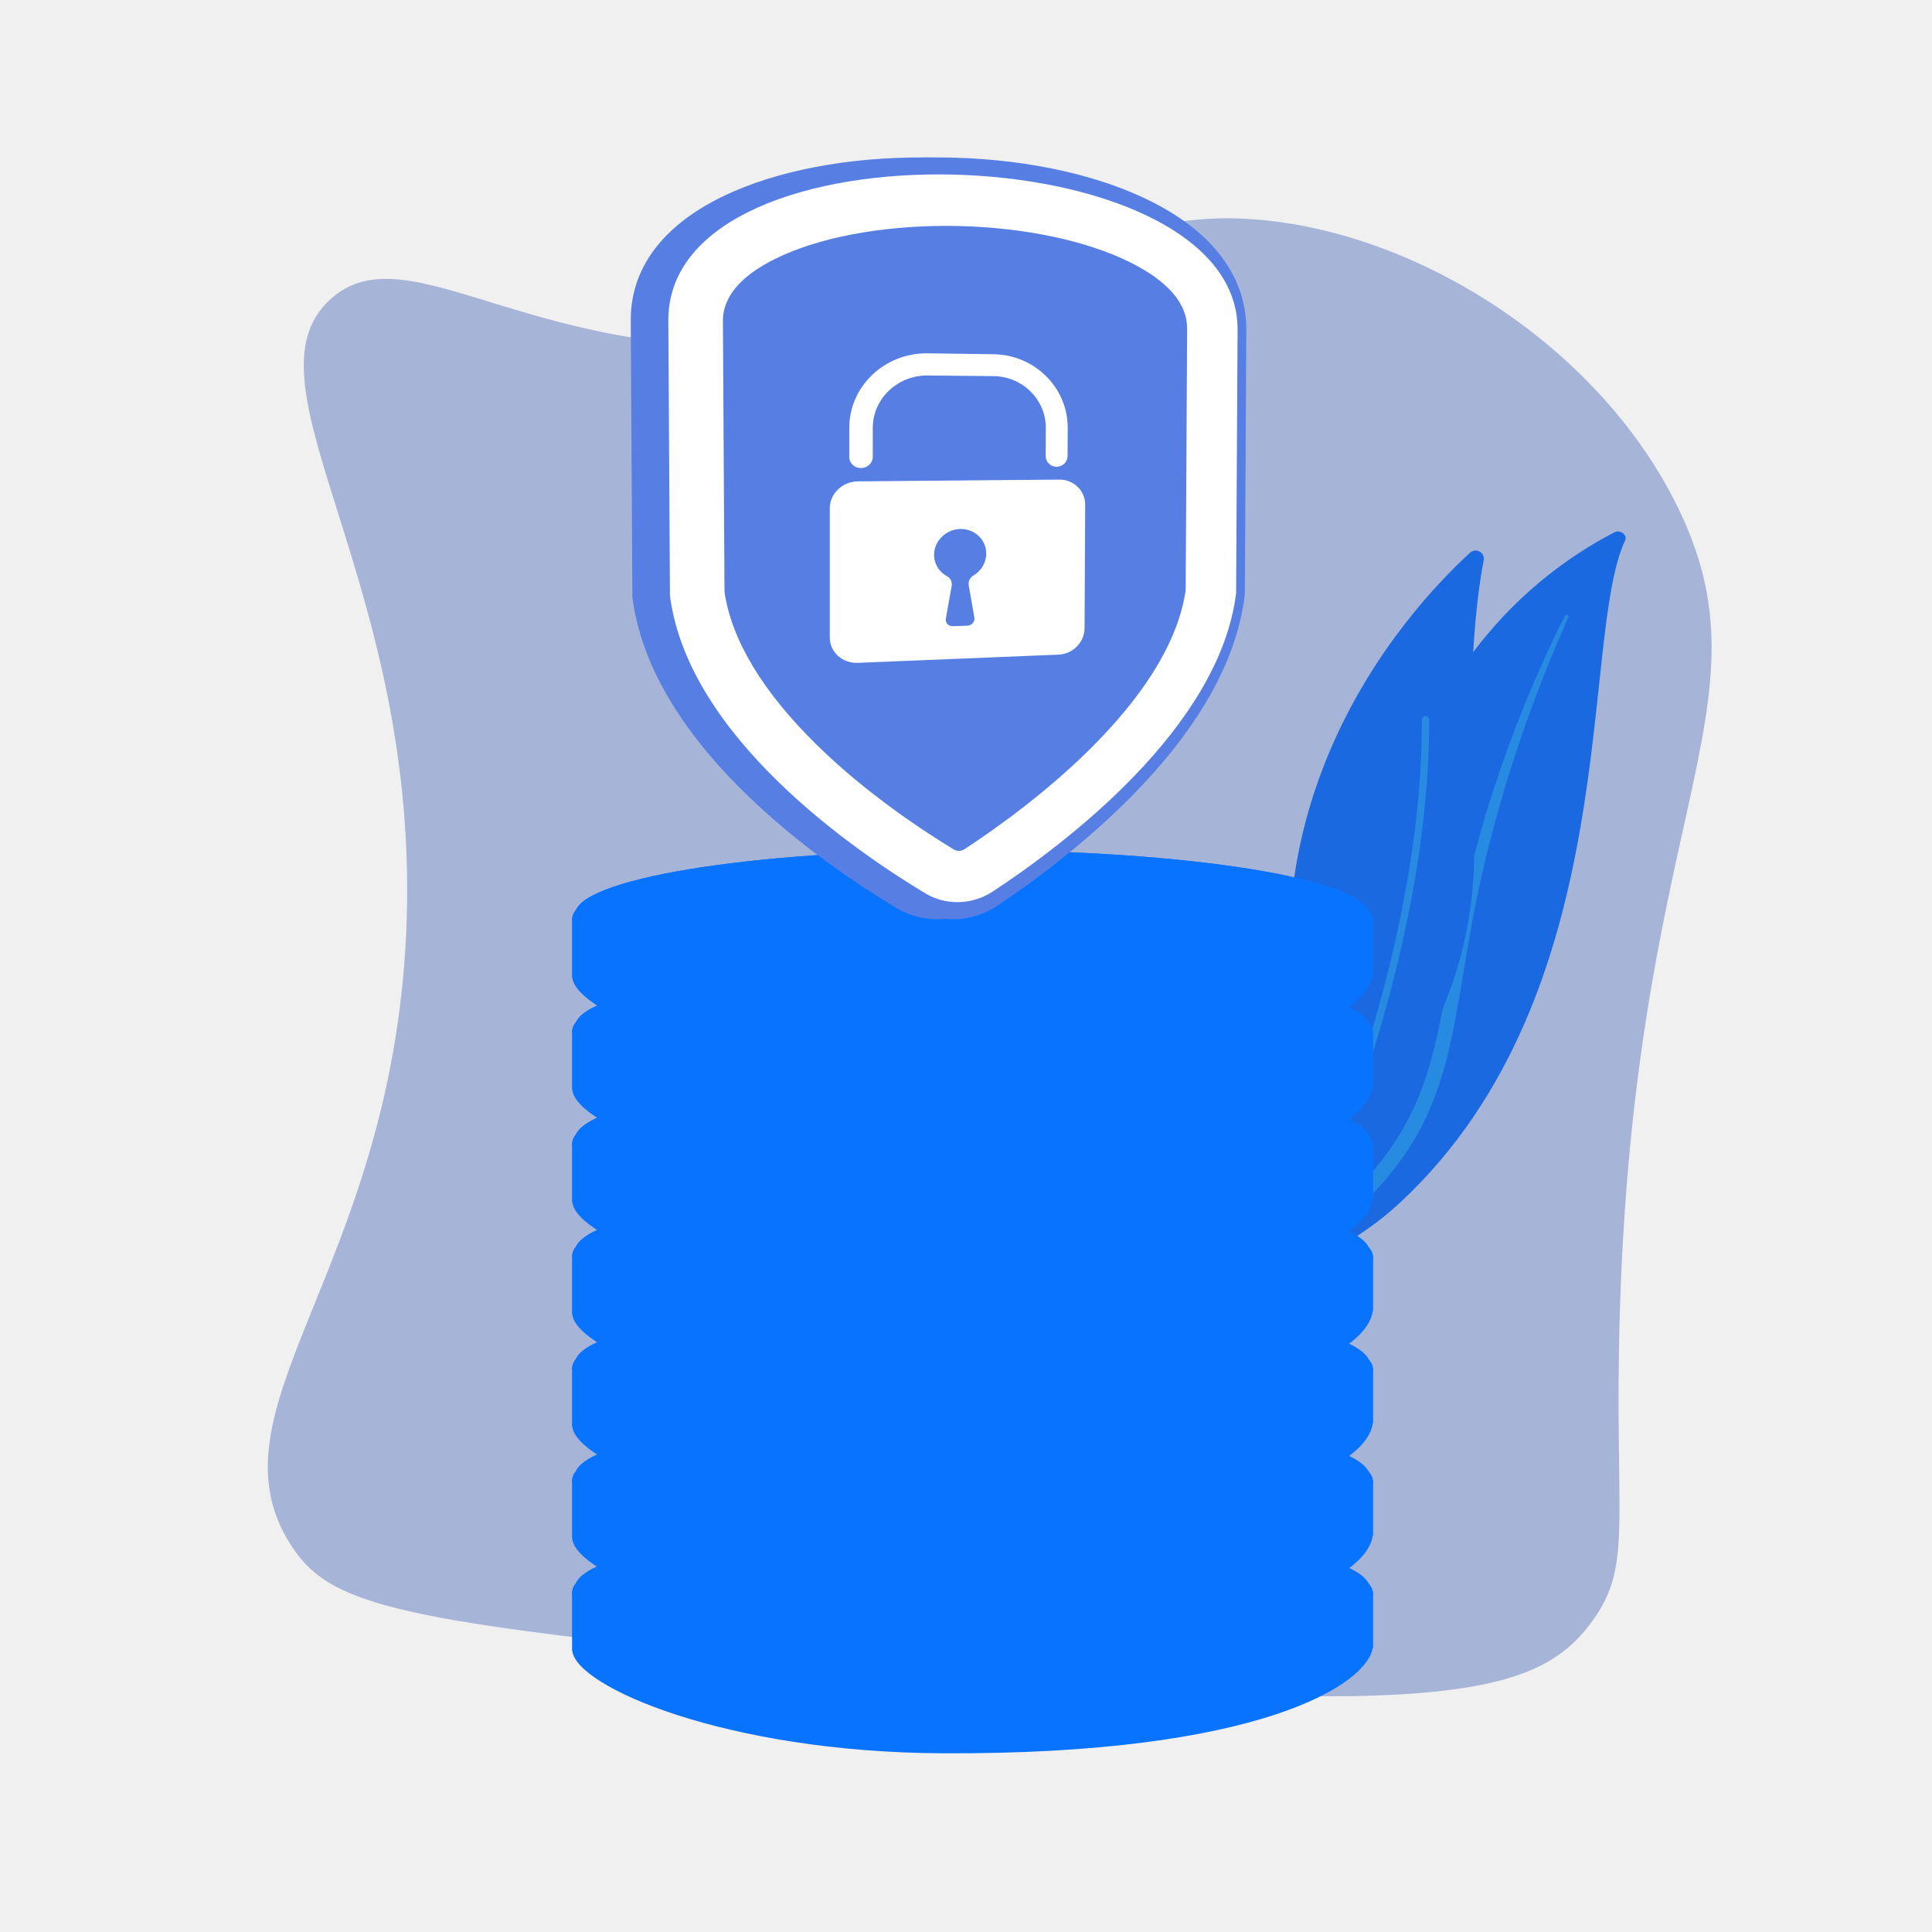
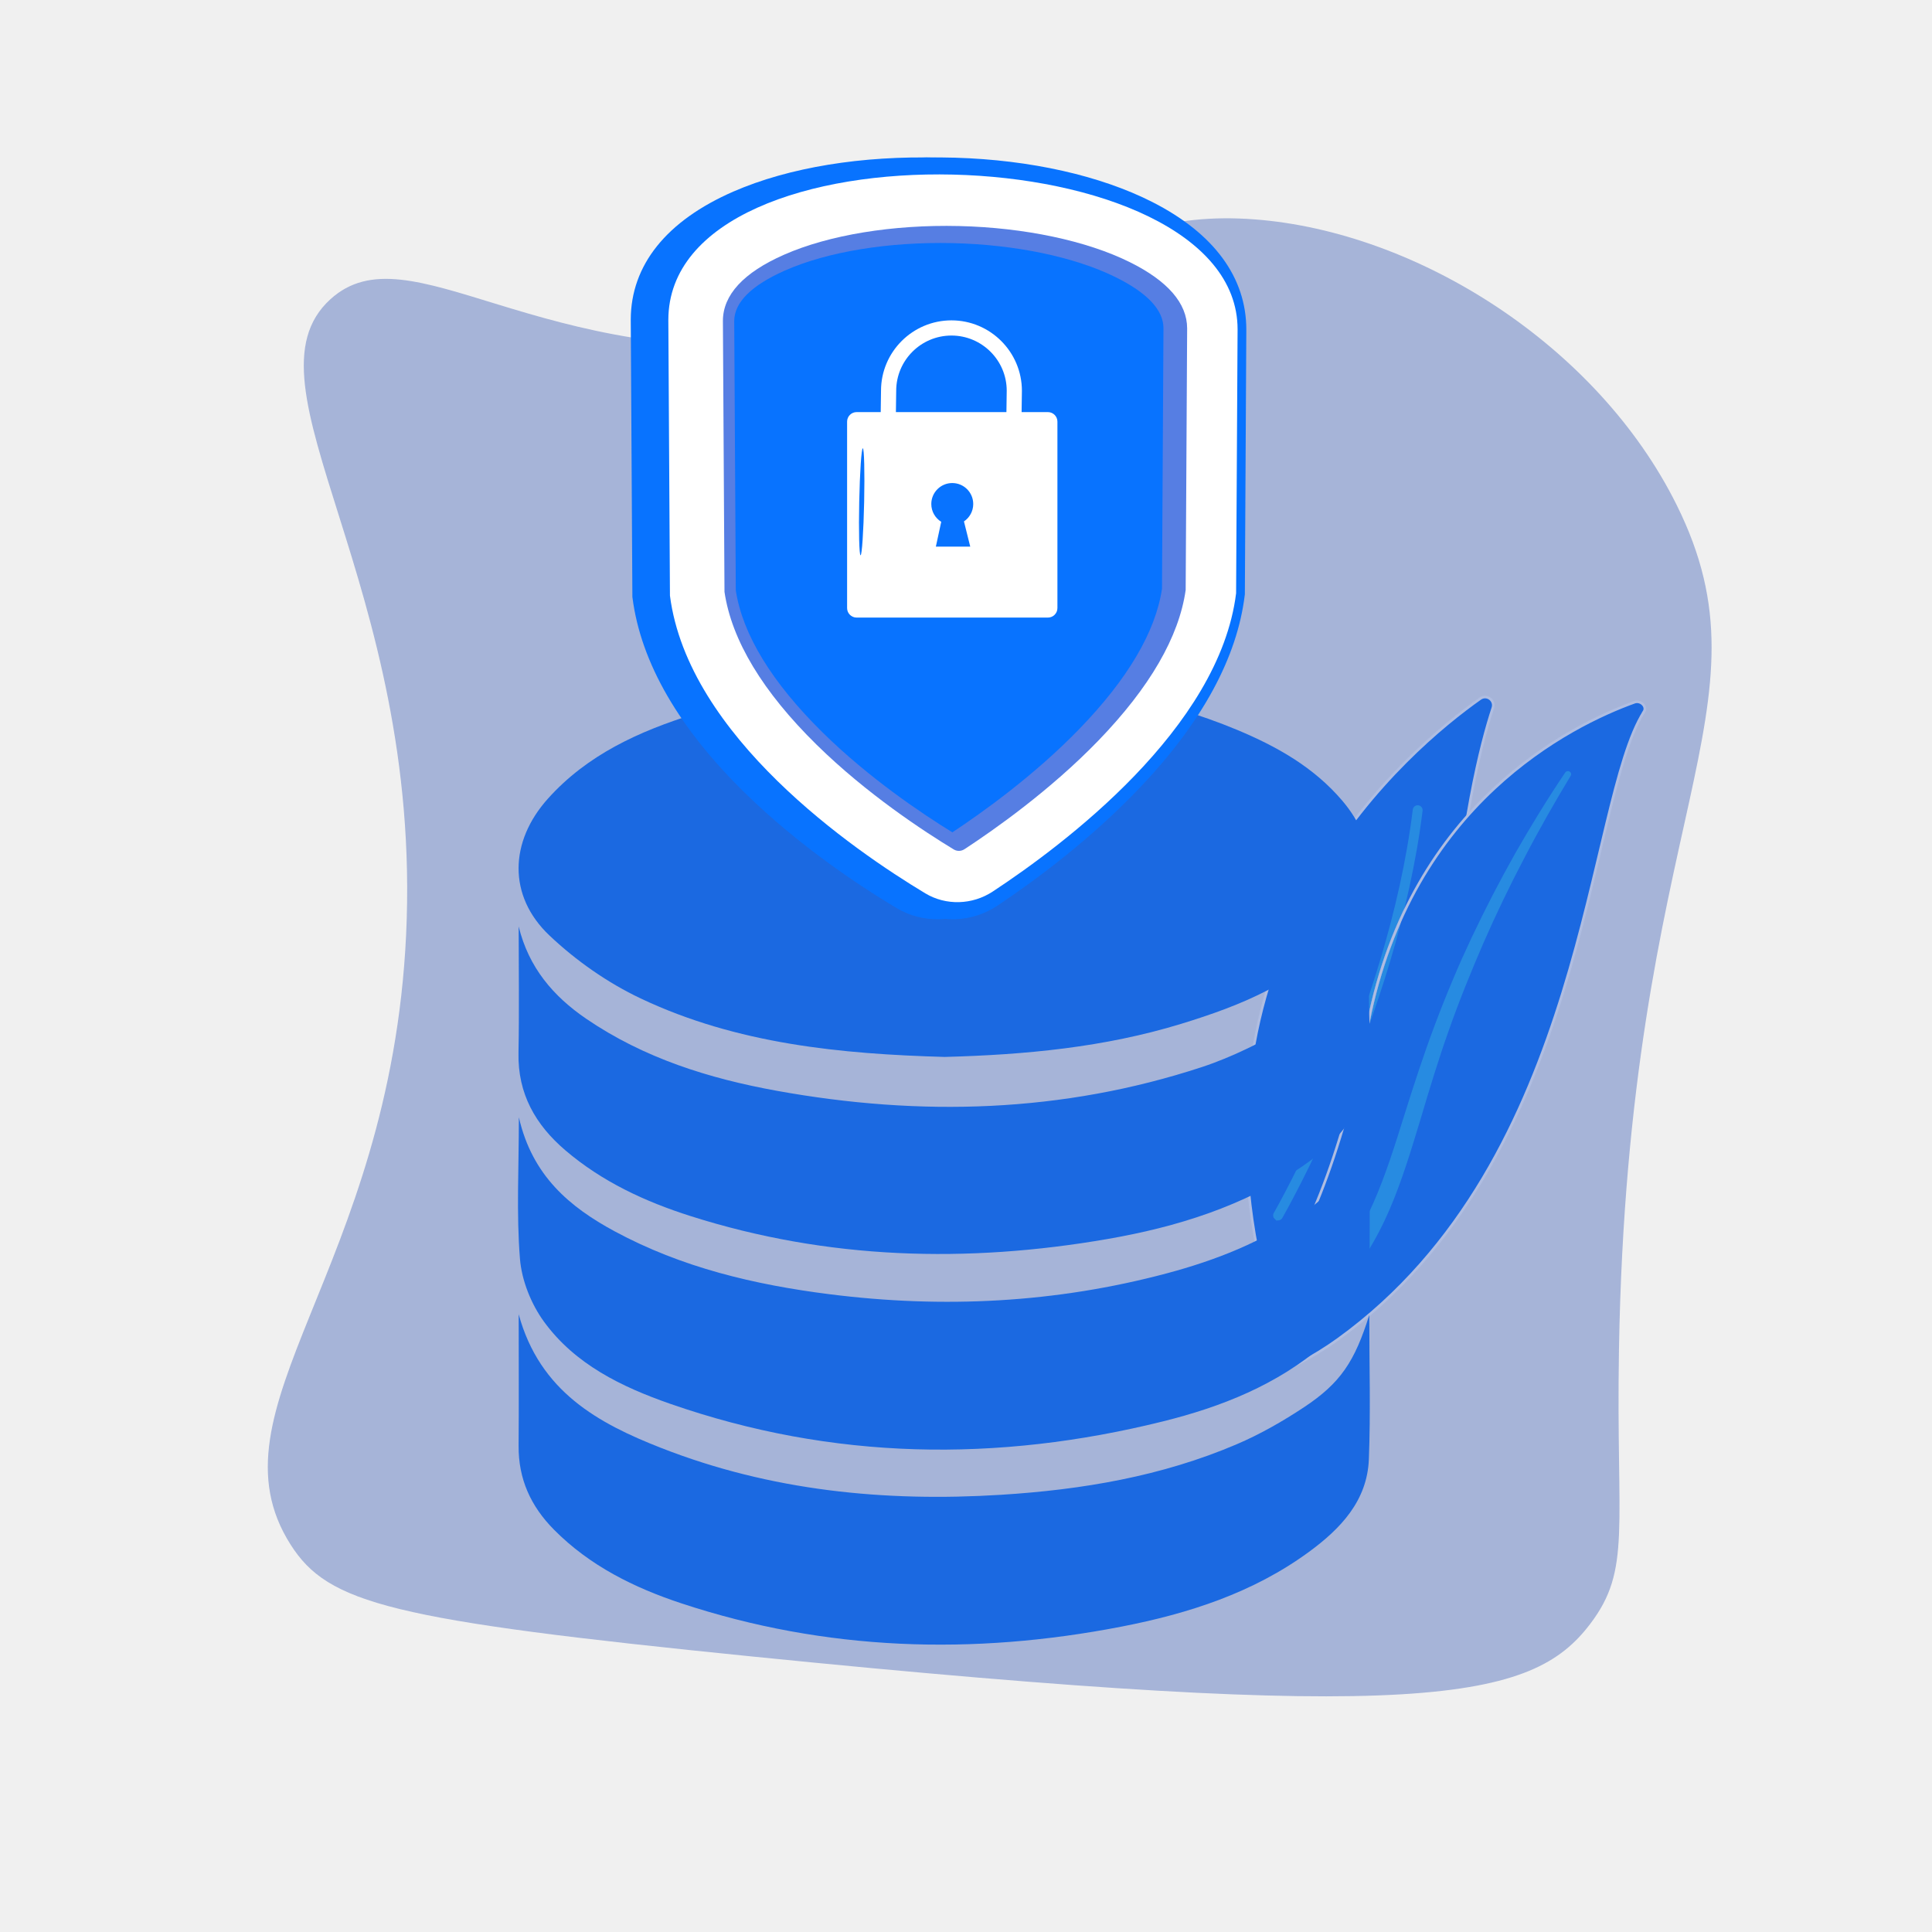
<svg xmlns="http://www.w3.org/2000/svg" viewBox="0 0 3710 3710">
  <defs>
    <style>
-       .cls-1 {
-         fill: #0873ff;
+       .cls-1, .cls-2, .cls-3, .cls-4 {
+         stroke-width: 0px;
      }

-       .cls-1, .cls-2, .cls-3, .cls-4, .cls-5 {
-         stroke-width: 0px;
+       .cls-1, .cls-5 {
+         fill: #0873ff;
      }

      .cls-6 {
        isolation: isolate;
      }

      .cls-2 {
        fill: #3659b3;
        opacity: .4;
      }

-       .cls-3, .cls-5 {
+       .cls-7 {
+         mix-blend-mode: soft-light;
+         stroke-miterlimit: 10;
+       }
+ 
+       .cls-7, .cls-3 {
        fill: #fff;
+       }
+ 
+       .cls-7, .cls-5 {
+         stroke: #fff;
+         stroke-width: 5px;
      }

      .cls-4 {
        fill: #567ee3;
      }
- 
-       .cls-5 {
-         mix-blend-mode: soft-light;
-       }
    </style>
  </defs>
  <g class="cls-6">
    <g id="Illustration">
-       <path class="cls-1" d="M3120.65,1037.87c4.99-10.65-9.2-21.41-20.5-15.62-114.73,58.81-400.28,247.15-429.21,675.32-36.29,537.21-202.25,701.05-383.37,784.17,0,0,226.65-9.28,402.7-173.93,432.25-404.25,341.63-1080.62,430.38-1269.94Z" />
-       <path class="cls-5" d="M3011.75,1185.1c-24.49,55.5-47.69,111.45-68.46,168.19-21.11,56.62-40.22,113.87-57.21,171.67-16.73,57.86-32.21,116.06-44.78,174.89-12.88,58.76-22.83,118.09-32.57,177.7-10.12,59.51-19.93,119.53-36.86,178.49-16.84,58.85-42.11,116.47-78.97,167.71-9.21,12.77-18.72,25.42-29.03,37.42-10.05,12.18-20.74,23.94-31.69,35.52-22.03,23.05-45.94,44.78-71.69,64.75-51.63,39.83-110.64,72.38-173.34,97.25-6.6,2.62-14.69-.07-18.09-6.01-3.33-5.83-.88-12.62,5.46-15.34l.04-.02c15.03-6.44,29.94-13.02,44.43-20.18,7.32-3.48,14.42-7.24,21.61-10.88,7.01-3.88,14.21-7.52,21.06-11.59,27.74-15.87,54.05-33.49,78.63-52.81,49.33-38.37,91.9-83.74,127.22-132.63,17.33-24.64,32.48-50.47,45.23-77.35,12.73-26.89,23.05-54.8,31.52-83.34,16.95-57.12,27.23-116.43,37.84-175.84,10.71-59.41,21.94-119.03,35.99-178,6.93-29.5,14.48-58.86,22.63-88.06,3.98-14.62,8.29-29.16,12.56-43.7,4.44-14.5,8.97-28.97,13.64-43.39,18.79-57.67,39.63-114.71,62.54-170.99,23.22-56.16,48.18-111.68,75.61-166.13.78-1.56,2.9-2.19,4.73-1.41,1.78.76,2.62,2.57,1.95,4.1Z" />
-       <path class="cls-1" d="M2541.67,2193.51c6,16.86,27.28,22.11,40.6,10.15,73.49-66,264.39-271.38,247.58-611.95-14.2-287.59,5.44-444.89,19.3-515.67,2.93-14.97-14.95-24.98-26.2-14.68-124.09,113.66-498.87,521.07-281.28,1132.15Z" />
-       <path class="cls-5" d="M2565.9,2193.78c.37.25.76.46,1.19.64,3.56,1.5,7.66-.17,9.15-3.73,1.7-4.03,169.72-407.89,168.05-808.66-.02-3.86-3.16-6.97-7.02-6.96-3.86.02-6.98,3.16-6.96,7.02,1.66,397.85-165.27,799.17-166.95,803.17-1.32,3.13-.18,6.69,2.54,8.51Z" />
-       <path class="cls-2" d="M1563.15,657.96c440.84-45.58,509.87-262.01,845.65-236.72,312.94,23.56,658.86,242.11,810.99,548.64,194.02,390.92-93.58,589.55-110.91,1621.99-5.78,344.57,24.59,421.59-55.45,526.8-111.73,146.86-319.56,192.14-1608.12,62.38-695.58-70.04-814.94-101.36-887.24-214.88-166.06-260.75,191.25-523.27,221.81-1171.43,31.88-676.18-325.6-1055.79-145.56-1219.95,151.86-138.48,399.29,137.93,928.83,83.18Z" />
      <g>
-         <path class="cls-1" d="M1098.88,3056.8v113.45h.16c6.95,68.48,293.35,194.24,709.33,196.56,611.62,3.42,818.18-133.16,827.79-203.1h.23v-104.54l-1537.51-2.38Z" />
-         <path class="cls-1" d="M2636.39,3059.6c0,70.52-352.9,126.21-781.19,124.41-420.7-1.77-756.32-58.53-756.32-126.8s335.62-123.99,756.32-124.45c428.29-.47,781.19,56.32,781.19,126.84Z" />
-         <path class="cls-1" d="M2630.43,3051.02c0,69.99-350.21,125.38-775.33,123.74-417.71-1.62-751.01-57.87-751.01-125.67s333.31-123.21,751.01-123.76c425.12-.57,775.33,55.7,775.33,125.7Z" />
-         <polygon class="cls-1" points="2636.39 3163.72 2636.39 3059.18 1098.88 3056.8 1098.88 3170.25 2636.39 3163.72" />
-         <path class="cls-1" d="M2636.39,3059.6c0,70.52-352.9,126.21-781.19,124.41-420.7-1.77-756.32-58.53-756.32-126.8s335.62-123.99,756.32-124.45c428.29-.47,781.19,56.32,781.19,126.84Z" />
-         <path class="cls-1" d="M2630.43,3051.02c0,69.99-350.21,125.38-775.33,123.74-417.71-1.62-751.01-57.87-751.01-125.67s333.31-123.21,751.01-123.76c425.12-.57,775.33,55.7,775.33,125.7Z" />
+         <path class="cls-5" d="M2420.3,2428.94c3.82,17.49,24.26,25.39,38.99,15.21,81.25-56.17,296.61-235.75,323.03-575.7,22.31-287.08,61.69-440.62,84.39-509.09,4.8-14.48-11.67-26.67-24.13-17.87-137.48,97.05-560.79,453.76-422.28,1087.45Z" />
+         <path class="cls-5" d="M3156.91,1366.6c6.3-9.93-6.41-22.41-18.35-18.09-121.24,43.82-428.34,194.51-511.21,615.58-103.98,528.29-289.34,669.83-479.52,729.35,0,0,226,19.47,421.47-121.57,479.93-346.3,475.62-1028.7,587.62-1205.27Z" />
+         <path class="cls-7" d="M3014.21,1488.12c-31.32,51.95-61.41,104.52-89.19,158.17-28.11,53.49-54.3,107.86-78.47,163.05-23.92,55.28-46.63,111.05-66.55,167.81-20.21,56.66-37.59,114.25-54.79,172.15-17.57,57.75-34.89,116.05-59.15,172.39-24.15,56.25-56.51,110.21-99.56,156.37-10.75,11.5-21.79,22.85-33.53,33.44-11.51,10.81-23.61,21.12-35.93,31.22-24.77,20.08-51.24,38.6-79.31,55.16-56.26,32.98-118.91,57.8-184.25,74.53-6.88,1.76-14.57-1.93-17.18-8.25-2.56-6.2.72-12.63,7.35-14.53h.05c15.72-4.5,31.35-9.14,46.62-14.41,7.7-2.52,15.22-5.35,22.82-8.05,7.44-2.96,15.05-5.66,22.36-8.83,29.52-12.23,57.86-26.38,84.68-42.44,53.79-31.82,101.76-71.44,142.98-115.46,20.31-22.25,38.61-45.96,54.66-71.01,16.03-25.06,29.8-51.44,41.81-78.69,24.04-54.51,41.74-112.04,59.79-169.64,18.14-57.58,36.82-115.3,58.22-172.02,10.61-28.39,21.81-56.56,33.59-84.49,5.8-14,11.91-27.88,17.99-41.76,6.24-13.82,12.56-27.6,19.02-41.32,25.94-54.83,53.82-108.78,83.67-161.7,30.14-52.77,61.93-104.68,96.02-155.23.98-1.45,3.16-1.8,4.87-.8,1.67.98,2.28,2.88,1.42,4.32Z" />
+         <path class="cls-7" d="M2449.63,2339.32c.33.29.7.55,1.1.79,3.34,1.94,7.62.8,9.55-2.54,2.19-3.79,219.97-383.13,269.02-780.89.47-3.83-2.25-7.32-6.08-7.79-3.83-.47-7.32,2.25-7.79,6.08-48.69,394.86-265.06,771.83-267.24,775.59-1.71,2.94-1.03,6.61,1.44,8.77Z" />
      </g>
      <g>
-         <path class="cls-1" d="M1098.88,2841.78v113.45h.16c6.95,68.48,293.35,188.28,709.33,186.14,659.17-3.39,818.18-122.74,827.79-192.67h.23v-104.54l-1537.51-2.38Z" />
-         <path class="cls-1" d="M2636.39,2844.58c0,70.52-352.9,126.21-781.19,124.41-420.7-1.77-756.32-58.53-756.32-126.8s335.62-123.99,756.32-124.45c428.29-.47,781.19,56.32,781.19,126.84Z" />
-         <path class="cls-1" d="M2630.43,2836c0,69.99-350.21,125.38-775.33,123.73-417.71-1.62-751.01-57.87-751.01-125.66s333.31-123.21,751.01-123.77c425.12-.57,775.33,55.7,775.33,125.69Z" />
-         <polygon class="cls-1" points="2636.39 2948.7 2636.39 2844.16 1098.88 2841.78 1098.88 2955.23 2636.39 2948.7" />
-         <path class="cls-1" d="M2636.39,2844.58c0,70.52-352.9,126.21-781.19,124.41-420.7-1.77-756.32-58.53-756.32-126.8s335.62-123.99,756.32-124.45c428.29-.47,781.19,56.32,781.19,126.84Z" />
-         <path class="cls-1" d="M2630.43,2836c0,69.99-350.21,125.38-775.33,123.73-417.71-1.62-751.01-57.87-751.01-125.66s333.31-123.21,751.01-123.77c425.12-.57,775.33,55.7,775.33,125.69Z" />
+         <path class="cls-1" d="M1813.82,2029.61c-198.72-5.6-398.59-24.73-583.45-112.26-63.54-30.09-124.27-72.64-175.35-121.04-80.14-75.94-76.64-180.13-3.23-262.24,75.88-84.87,175.52-129.76,280.65-162.71,192.26-60.26,389.47-79.5,590.59-66.12,155.61,10.35,307.42,35.88,452.09,96.13,76.51,31.87,147.7,71.83,202.46,136.2,69.17,81.32,69.27,174.84-.66,254.63-82.55,94.18-193.65,138.66-309.14,173.99-146.84,44.92-298.28,59.3-453.97,63.43Z" />
+         <path class="cls-1" d="M996.36,2145.42c25.65,112.69,98.03,172.6,183.66,218.9,128.81,69.63,268.66,102.73,413.1,120.99,218.64,27.64,434.57,16.71,647.67-40.18,93.6-24.99,183.05-59.98,262.98-116.43,61.5-43.43,108.04-97.26,126.33-172.93,0,86.55.41,173.1-.13,259.64-.44,70.95-37.63,123.46-88.75,167.37-89.16,76.58-195.68,118.76-307.69,146.62-318.49,79.22-634.83,74.93-946.61-33.71-93.08-32.43-182.5-75.65-242.16-157.49-24.73-33.92-42.91-79.2-46.28-120.75-7-86.31-2.11-173.58-2.11-272.03Z" />
+         <path class="cls-1" d="M996.01,1779.07c19.19,78.71,66.2,133.88,129.69,177.24,110.95,75.76,236.12,114.84,366.44,138.42,275.11,49.79,547.9,42.23,815.07-45.4,60.06-19.7,117.7-49.34,172.89-80.67,74.54-42.31,131.19-102,150.29-189.93,0,71.73-4,143.75.93,215.14,7.64,110.64-43.39,186.82-130.17,245.64-113.45,76.91-241.52,116.74-374.4,139.75-269.73,46.7-537.47,39.62-800.36-43.94-87.58-27.84-170.15-66.05-240.87-126.49-57.43-49.09-91.38-108.68-89.87-186.77,1.56-80.97.35-161.99.35-242.98Z" />
+         <path class="cls-1" d="M996.03,2523.74c40.51,148.7,153.22,209.58,273.66,256.75,209.75,82.15,428.91,103.95,652.86,89.93,155.76-9.75,307.85-35.42,451.94-96.88,45.23-19.29,88.73-44.19,129.79-71.39,69.74-46.2,97.22-87.52,125.14-177.07,0,97.54,2.72,187.5-.81,277.22-3.16,80.01-54.64,133.51-115.1,177.82-107.36,78.68-231.31,118.46-359.85,143.44-285.11,55.41-567.76,46.99-845.11-44.65-90.79-30-175.85-71.97-244.74-141.5-44.52-44.94-68.43-97.27-67.93-160.99.63-80.96.15-161.93.15-252.68Z" />
      </g>
-       <g>
-         <path class="cls-1" d="M1098.88,2626.23v113.45h.16c6.95,68.48,293.35,188.28,709.33,186.14,659.17-3.39,818.18-122.74,827.79-192.67h.23v-104.54l-1537.51-2.38Z" />
-         <path class="cls-1" d="M2636.39,2629.03c0,70.52-352.9,126.21-781.19,124.41-420.7-1.77-756.32-58.53-756.32-126.8s335.62-123.99,756.32-124.45c428.29-.47,781.19,56.32,781.19,126.84Z" />
-         <path class="cls-1" d="M2630.43,2620.45c0,69.99-350.21,125.38-775.33,123.73-417.71-1.62-751.01-57.87-751.01-125.66s333.31-123.21,751.01-123.77c425.12-.57,775.33,55.7,775.33,125.7Z" />
-         <polygon class="cls-1" points="2636.39 2733.15 2636.39 2628.61 1098.88 2626.23 1098.88 2739.68 2636.39 2733.15" />
-         <path class="cls-1" d="M2636.39,2629.03c0,70.52-352.9,126.21-781.19,124.41-420.7-1.77-756.32-58.53-756.32-126.8s335.62-123.99,756.32-124.45c428.29-.47,781.19,56.32,781.19,126.84Z" />
-         <path class="cls-1" d="M2630.43,2620.45c0,69.99-350.21,125.38-775.33,123.73-417.71-1.62-751.01-57.87-751.01-125.66s333.31-123.21,751.01-123.77c425.12-.57,775.33,55.7,775.33,125.7Z" />
-       </g>
-       <g>
-         <path class="cls-1" d="M1098.88,2410.68v113.45h.16c6.95,68.48,293.35,188.28,709.33,186.14,659.17-3.39,818.18-122.74,827.79-192.67h.23v-104.54l-1537.51-2.38Z" />
-         <path class="cls-1" d="M2636.39,2413.49c0,70.52-352.9,126.21-781.19,124.41-420.7-1.77-756.32-58.53-756.32-126.8s335.62-123.99,756.32-124.45c428.29-.46,781.19,56.32,781.19,126.84Z" />
-         <path class="cls-1" d="M2630.43,2404.9c0,69.99-350.21,125.38-775.33,123.74-417.71-1.62-751.01-57.87-751.01-125.66s333.31-123.21,751.01-123.77c425.12-.57,775.33,55.7,775.33,125.69Z" />
-         <polygon class="cls-1" points="2636.39 2517.6 2636.39 2413.07 1098.88 2410.68 1098.88 2524.14 2636.39 2517.6" />
-         <path class="cls-1" d="M2636.39,2413.49c0,70.52-352.9,126.21-781.19,124.41-420.7-1.77-756.32-58.53-756.32-126.8s335.62-123.99,756.32-124.45c428.29-.46,781.19,56.32,781.19,126.84Z" />
-         <path class="cls-1" d="M2630.43,2404.9c0,69.99-350.21,125.38-775.33,123.74-417.71-1.62-751.01-57.87-751.01-125.66s333.31-123.21,751.01-123.77c425.12-.57,775.33,55.7,775.33,125.69Z" />
-       </g>
-       <g>
-         <path class="cls-1" d="M1098.88,2195.14v113.45h.16c6.95,68.48,293.35,188.28,709.33,186.14,659.17-3.39,818.18-122.74,827.79-192.67h.23v-104.54l-1537.51-2.38Z" />
-         <path class="cls-1" d="M2636.39,2197.94c0,70.52-352.9,126.21-781.19,124.41-420.7-1.77-756.32-58.53-756.32-126.8s335.62-123.99,756.32-124.45c428.29-.47,781.19,56.32,781.19,126.84Z" />
-         <path class="cls-1" d="M2630.43,2189.35c0,69.99-350.21,125.38-775.33,123.74-417.71-1.62-751.01-57.87-751.01-125.67s333.31-123.2,751.01-123.76c425.12-.57,775.33,55.7,775.33,125.69Z" />
-         <polygon class="cls-1" points="2636.39 2302.05 2636.39 2197.52 1098.88 2195.14 1098.88 2308.59 2636.39 2302.05" />
-         <path class="cls-1" d="M2636.39,2197.94c0,70.52-352.9,126.21-781.19,124.41-420.7-1.77-756.32-58.53-756.32-126.8s335.62-123.99,756.32-124.45c428.29-.47,781.19,56.32,781.19,126.84Z" />
-         <path class="cls-1" d="M2630.43,2189.35c0,69.99-350.21,125.38-775.33,123.74-417.71-1.62-751.01-57.87-751.01-125.67s333.31-123.2,751.01-123.76c425.12-.57,775.33,55.7,775.33,125.69Z" />
-       </g>
-       <g>
-         <path class="cls-1" d="M1098.88,1979.59v113.45h.16c6.95,68.48,293.35,188.28,709.33,186.14,659.17-3.39,818.18-122.74,827.79-192.67h.23v-104.54l-1537.51-2.38Z" />
-         <path class="cls-1" d="M2636.39,1982.39c0,70.52-352.9,126.21-781.19,124.41-420.7-1.77-756.32-58.53-756.32-126.8s335.62-123.99,756.32-124.45c428.29-.47,781.19,56.32,781.19,126.84Z" />
-         <path class="cls-1" d="M2630.43,1973.81c0,69.99-350.21,125.38-775.33,123.73-417.71-1.62-751.01-57.87-751.01-125.66s333.31-123.21,751.01-123.77c425.12-.57,775.33,55.7,775.33,125.7Z" />
-         <polygon class="cls-1" points="2636.39 2086.5 2636.39 1981.97 1098.88 1979.59 1098.88 2093.04 2636.39 2086.5" />
-         <path class="cls-1" d="M2636.39,1982.39c0,70.52-352.9,126.21-781.19,124.41-420.7-1.77-756.32-58.53-756.32-126.8s335.62-123.99,756.32-124.45c428.29-.47,781.19,56.32,781.19,126.84Z" />
-         <path class="cls-1" d="M2630.43,1973.81c0,69.99-350.21,125.38-775.33,123.73-417.71-1.62-751.01-57.87-751.01-125.66s333.31-123.21,751.01-123.77c425.12-.57,775.33,55.7,775.33,125.7Z" />
-       </g>
-       <g>
-         <path class="cls-1" d="M1098.88,1764.04v113.45h.16c6.95,68.48,293.35,188.28,709.33,186.14,659.17-3.39,818.18-122.74,827.79-192.67h.23v-104.54l-1537.51-2.38Z" />
-         <path class="cls-1" d="M2636.39,1766.84c0,70.52-352.9,126.21-781.19,124.41-420.7-1.77-756.32-58.53-756.32-126.8s335.62-123.99,756.32-124.45c428.29-.47,781.19,56.32,781.19,126.84Z" />
-         <path class="cls-1" d="M2630.43,1758.26c0,69.99-350.21,125.38-775.33,123.74-417.71-1.62-751.01-57.87-751.01-125.67s333.31-123.21,751.01-123.76c425.12-.57,775.33,55.7,775.33,125.69Z" />
-         <polygon class="cls-1" points="2636.39 1870.96 2636.39 1766.42 1098.88 1764.04 1098.88 1877.49 2636.39 1870.96" />
-         <path class="cls-1" d="M2636.39,1766.84c0,70.52-352.9,126.21-781.19,124.41-420.7-1.77-756.32-58.53-756.32-126.8s335.62-123.99,756.32-124.45c428.29-.47,781.19,56.32,781.19,126.84Z" />
-         <path class="cls-1" d="M2630.43,1758.26c0,69.99-350.21,125.38-775.33,123.74-417.71-1.62-751.01-57.87-751.01-125.67s333.31-123.21,751.01-123.76c425.12-.57,775.33,55.7,775.33,125.69Z" />
-       </g>
-       <path class="cls-4" d="M1804.73,1765.18c-29.5.85-58.28-6.58-83.2-21.52-75.94-45.52-188.15-120.7-289.11-219.11-128.1-124.88-201.7-251.81-217.81-376.46l-.25-1.95-3.12-531.87c0-105.11,68.56-190.44,197.28-246.5,106.35-46.32,247.3-69.27,396.21-64.96,147.18,4.26,283.36,34.63,384.17,85.23,119.82,60.15,182.69,144.68,182.69,244.9l-2.85,508.21-.23,1.87c-14.72,119.36-82.44,242.74-202.12,367.51-96,100.07-204.49,179.37-278.99,228.51-24.65,16.26-53.23,25.31-82.66,26.17Z" />
-       <path class="cls-4" d="M1833.94,1765.18c-29.11.85-57.51-6.58-82.11-21.52-74.94-45.52-185.67-120.7-285.29-219.11-126.41-124.88-199.04-251.81-214.93-376.46l-.25-1.95-3.08-531.87c0-105.11,67.65-190.44,194.67-246.5,104.94-46.32,244.04-69.27,390.98-64.96,145.23,4.26,279.62,34.63,379.09,85.23,118.24,60.15,180.28,144.68,180.28,244.9l-2.81,508.21-.23,1.87c-14.52,119.36-81.34,242.74-199.45,367.51-94.73,100.07-201.79,179.37-275.31,228.51-24.32,16.26-52.52,25.31-81.57,26.17Z" />
+       <path class="cls-2" d="M1563.15,657.96c440.84-45.58,509.87-262.01,845.65-236.72,312.94,23.56,658.86,242.11,810.99,548.64,194.02,390.92-93.58,589.55-110.91,1621.99-5.78,344.57,24.59,421.59-55.45,526.8-111.73,146.86-319.56,192.14-1608.12,62.38-695.58-70.04-814.94-101.36-887.24-214.88-166.06-260.75,191.25-523.27,221.81-1171.43,31.88-676.18-325.6-1055.79-145.56-1219.95,151.86-138.48,399.29,137.93,928.83,83.18Z" />
+       <path class="cls-1" d="M1804.73,1765.18c-29.5.85-58.28-6.58-83.2-21.52-75.94-45.52-188.15-120.7-289.11-219.11-128.1-124.88-201.7-251.81-217.81-376.46l-.25-1.95-3.12-531.87c0-105.11,68.56-190.44,197.28-246.5,106.35-46.32,247.3-69.27,396.21-64.96,147.18,4.26,283.36,34.63,384.17,85.23,119.82,60.15,182.69,144.68,182.69,244.9l-2.85,508.21-.23,1.87c-14.72,119.36-82.44,242.74-202.12,367.51-96,100.07-204.49,179.37-278.99,228.51-24.65,16.26-53.23,25.31-82.66,26.17Z" />
+       <path class="cls-1" d="M1833.94,1765.18c-29.11.85-57.51-6.58-82.11-21.52-74.94-45.52-185.67-120.7-285.29-219.11-126.41-124.88-199.04-251.81-214.93-376.46l-.25-1.95-3.08-531.87c0-105.11,67.65-190.44,194.67-246.5,104.94-46.32,244.04-69.27,390.98-64.96,145.23,4.26,279.62,34.63,379.09,85.23,118.24,60.15,180.28,144.68,180.28,244.9l-2.81,508.21-.23,1.87c-14.52,119.36-81.34,242.74-199.45,367.51-94.73,100.07-201.79,179.37-275.31,228.51-24.32,16.26-52.52,25.31-81.57,26.17Z" />
      <path class="cls-3" d="M1283.4,614.64l3.1,529.18c34.83,270,352.15,488.6,490.35,571.66,39.59,23.79,90.21,22.38,129.52-3.49,135.32-89.04,435.25-313.2,467.3-572.8l2.85-506.81c0-376.01-1093.12-410.38-1093.12-17.75Z" />
      <path class="cls-4" d="M1841.78,1633.92c-2.53.06-6.37-.36-10.24-2.71-56.9-34.46-167.21-106.64-263.17-200.9-103.65-101.82-163.44-200.81-177.14-293.78l-3.04-520.42c.13-49.93,39.65-92.67,117.14-126.86,86.5-38.18,209.33-58.21,336.46-55.19,125.86,2.99,245.11,28.32,327.73,69.32,73.08,36.26,110.02,79.01,110.14,127.22l-2.83,502.4c-12.79,89.97-68.9,186.96-167.42,288.92-92.63,95.86-200.83,171.86-257.39,208.81-3.87,2.53-7.7,3.13-10.23,3.19Z" />
-       <path class="cls-4" d="M1828.79,1598.34c-57.47-35.39-159.65-103.74-248.81-191.48-97.41-95.87-153.78-187.86-167.03-272.98l-3.02-517.4c.09-35.7,32.91-68.45,97.29-96.96,81.94-36.28,199.33-55.4,321.57-52.66,121.06,2.72,235.17,26.63,313.58,65.43,60.93,30.14,91.75,63.03,91.83,97.85l-2.83,500.55c-12.43,82.59-65.6,172.91-158.58,268.96-86.33,89.18-186.79,160.89-244,198.68Z" />
-       <path class="cls-3" d="M2034.41,920.93l-386.97,3.44c-29.75.27-53.98,23.45-53.98,51.78v247.94c0,28.16,24.15,49.99,53.79,48.77l385.61-15.79c27.43-1.12,49.67-23.83,49.81-50.73l1.22-236.85c.14-27.05-21.95-48.8-49.47-48.56Z" />
-       <path class="cls-3" d="M2028.98,896.34c-11.62.08-21.02-9.16-20.97-20.62l.24-54.01c.24-54.24-44.61-98.87-100.5-99.42l-126.31-1.25c-57.84-.58-105.4,44.53-105.45,100.49l-.05,55.72c-.01,11.83-10.08,21.48-22.52,21.57-12.47.08-22.59-9.48-22.59-21.36l.02-55.95c.03-79.98,68.14-144.2,150.67-143.05l126.36,1.76c79.38,1.1,142.8,64.64,142.43,141.53l-.26,53.79c-.05,11.42-9.48,20.74-21.07,20.82Z" />
-       <path class="cls-4" d="M1893.88,1063.1c.09-27.38-23.42-49.03-52.11-47.21-25.41,1.6-46.48,22.12-47.91,46.75-1.11,19.1,9.22,35.65,24.95,44.05,6.69,3.57,9.99,11.06,8.67,18.44l-11.18,62.63c-1.42,7.97,4.9,14.99,13.23,14.69l28.31-.99c8.28-.29,14.57-7.71,13.2-15.54l-10.82-62.04c-1.29-7.41,2.53-14.75,9.23-18.79,14.59-8.77,24.37-24.39,24.43-41.99Z" />
+       <path class="cls-1" d="M1828.79,1598.34c-57.47-35.39-159.65-103.74-248.81-191.48-97.41-95.87-153.78-187.86-167.03-272.98l-3.02-517.4c.09-35.7,32.91-68.45,97.29-96.96,81.94-36.28,199.33-55.4,321.57-52.66,121.06,2.72,235.17,26.63,313.58,65.43,60.93,30.14,91.75,63.03,91.83,97.85l-2.83,500.55c-12.43,82.59-65.6,172.91-158.58,268.96-86.33,89.18-186.79,160.89-244,198.68Z" />
+       <path class="cls-3" d="M1961.24,830.02l-29.15-.41,1.11-79.35c0-58.31-47.61-105.92-106.12-105.92s-106.12,47.61-106.12,106.12l-1.11,79.55-29.15-.41,1.11-79.35c0-74.38,60.68-135.06,135.27-135.06s135.27,60.68,135.27,135.27l-1.11,79.55Z" />
+       <rect class="cls-3" x="1626.68" y="791.35" width="403.87" height="394.58" rx="18.29" ry="18.29" />
+       <path class="cls-1" d="M1868.88,967.84c0-22.24-18.03-40.26-40.26-40.26s-40.26,18.03-40.26,40.26c0,14.45,7.64,27.08,19.07,34.19l-10.31,47.69h66.04s-7.42-29.96-12.09-48.45c10.75-7.23,17.82-19.5,17.82-33.43Z" />
+       <path class="cls-1" d="M1652.54,1066.3c-2.62-.06-3.78-46.09-2.59-102.82,1.19-56.74,4.27-102.68,6.89-102.63,2.62.06,3.78,46.08,2.59,102.83-1.19,56.72-4.28,102.67-6.89,102.62Z" />
    </g>
  </g>
</svg>
